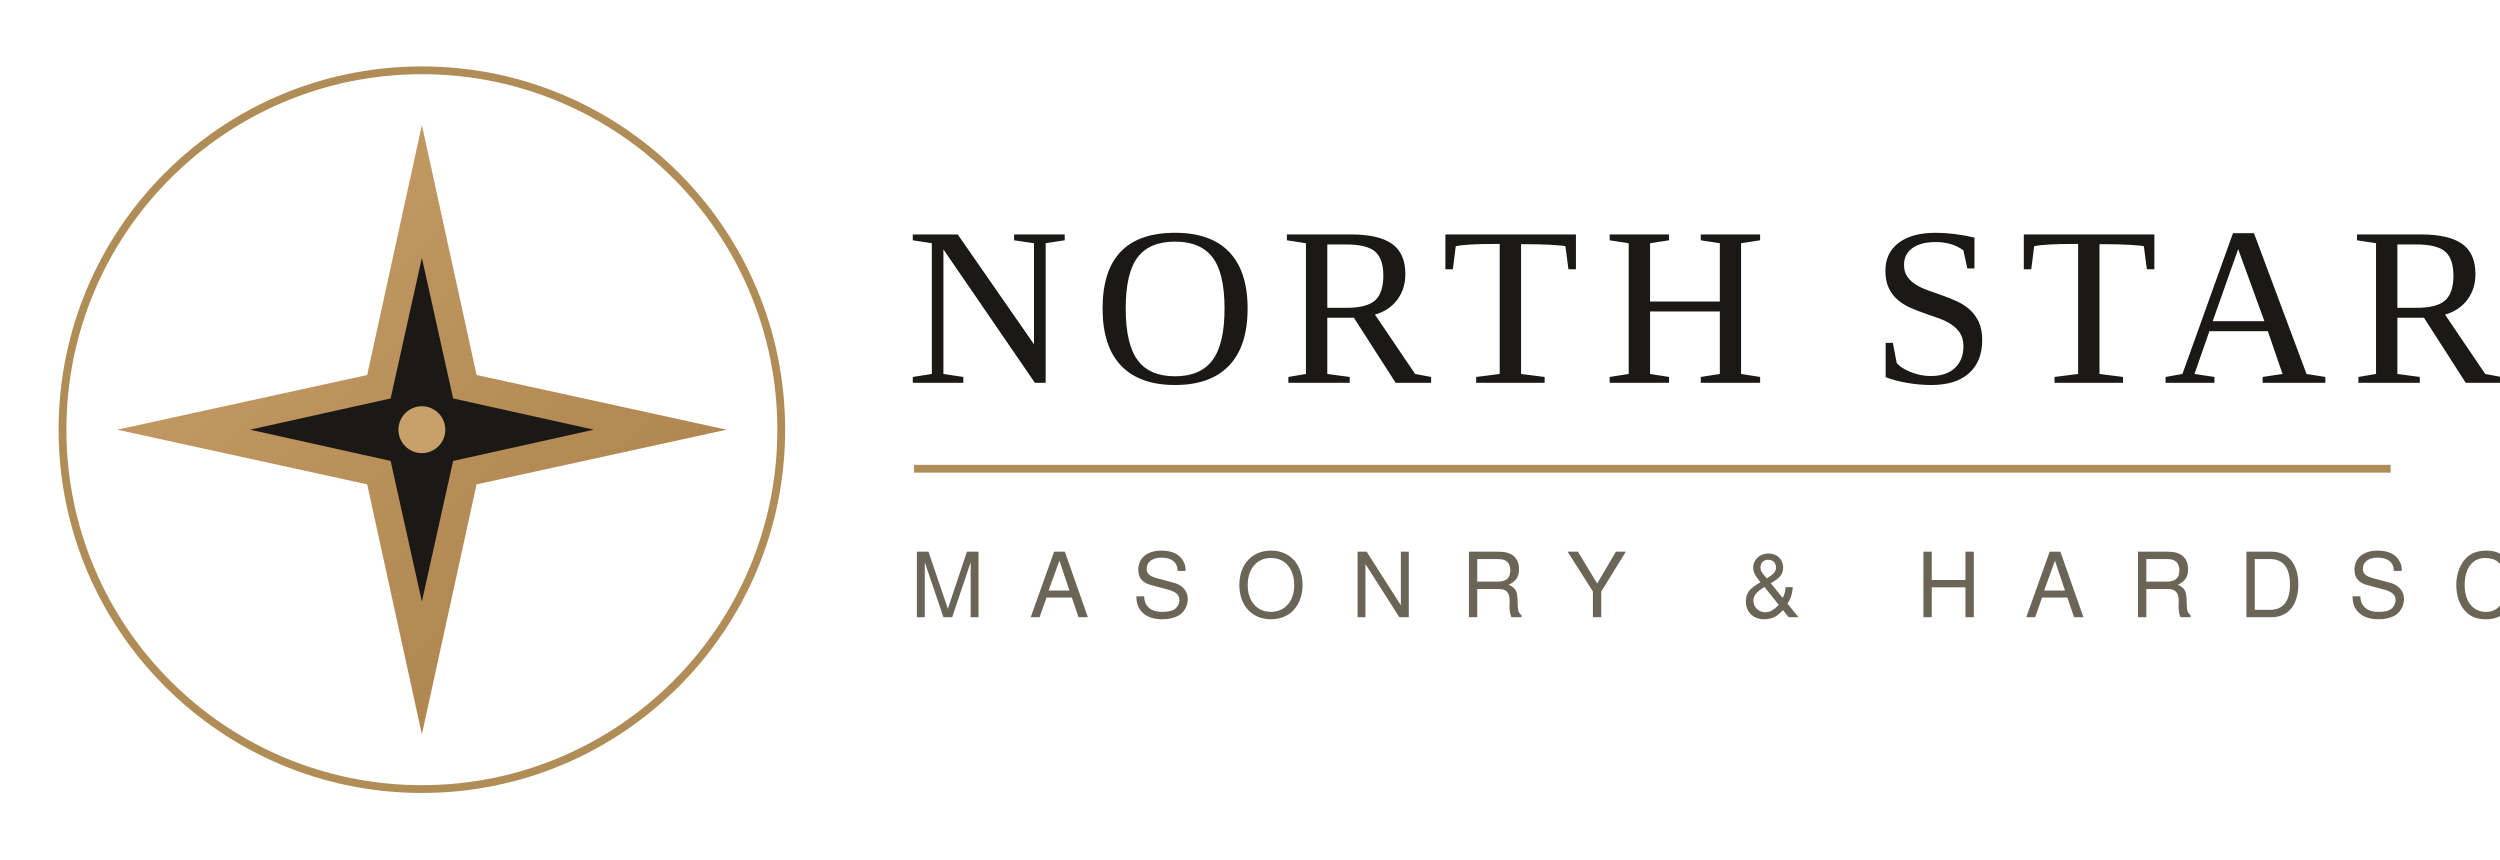
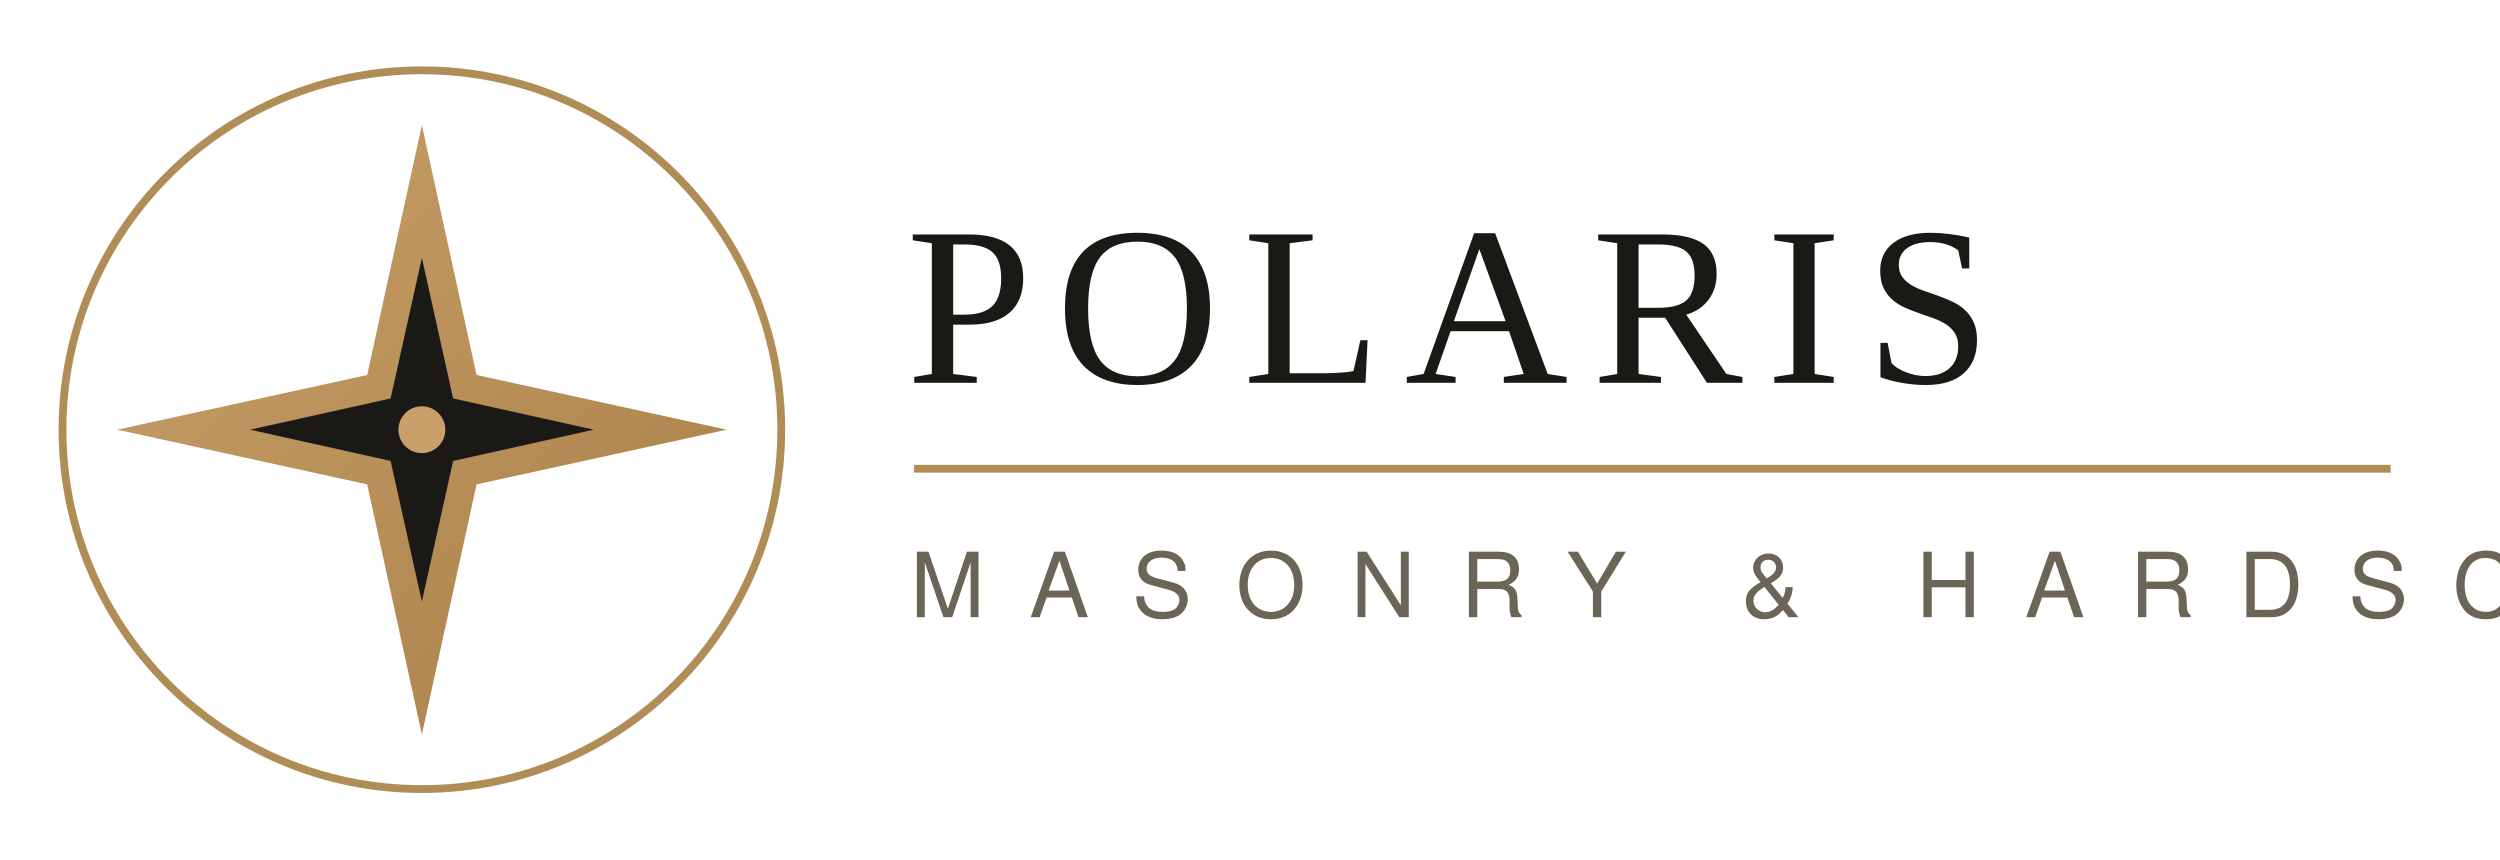
<svg xmlns="http://www.w3.org/2000/svg" viewBox="0 0 640 220" width="640" height="220" font-family="Georgia, 'Times New Roman', serif">
  <defs>
    <linearGradient id="gold" x1="0" y1="0" x2="1" y2="1">
      <stop offset="0" stop-color="#c9a06a" />
      <stop offset="1" stop-color="#a87f49" />
    </linearGradient>
  </defs>
  <g transform="translate(108,110)">
    <circle r="92" fill="none" stroke="#b08d57" stroke-width="2" />
    <polygon points="0,-78 14,-14 78,0 14,14 0,78 -14,14 -78,0 -14,-14" fill="url(#gold)" />
    <polygon points="0,-44 8,-8 44,0 8,8 0,44 -8,8 -44,0 -8,-8" fill="#1a1916" />
    <circle r="6" fill="#c9a06a" />
  </g>
-   <text x="232" y="98" font-size="58" letter-spacing="6" fill="#1a1916">NORTH STAR</text>
+   <text x="232" y="98" font-size="58" letter-spacing="6" fill="#1a1916">POLARIS</text>
  <line x1="234" y1="120" x2="612" y2="120" stroke="#b08d57" stroke-width="2" />
  <text x="233" y="158" font-size="23" letter-spacing="11.5" fill="#6b6557" font-family="Helvetica, Arial, sans-serif">MASONRY &amp; HARDSCAPE</text>
</svg>
